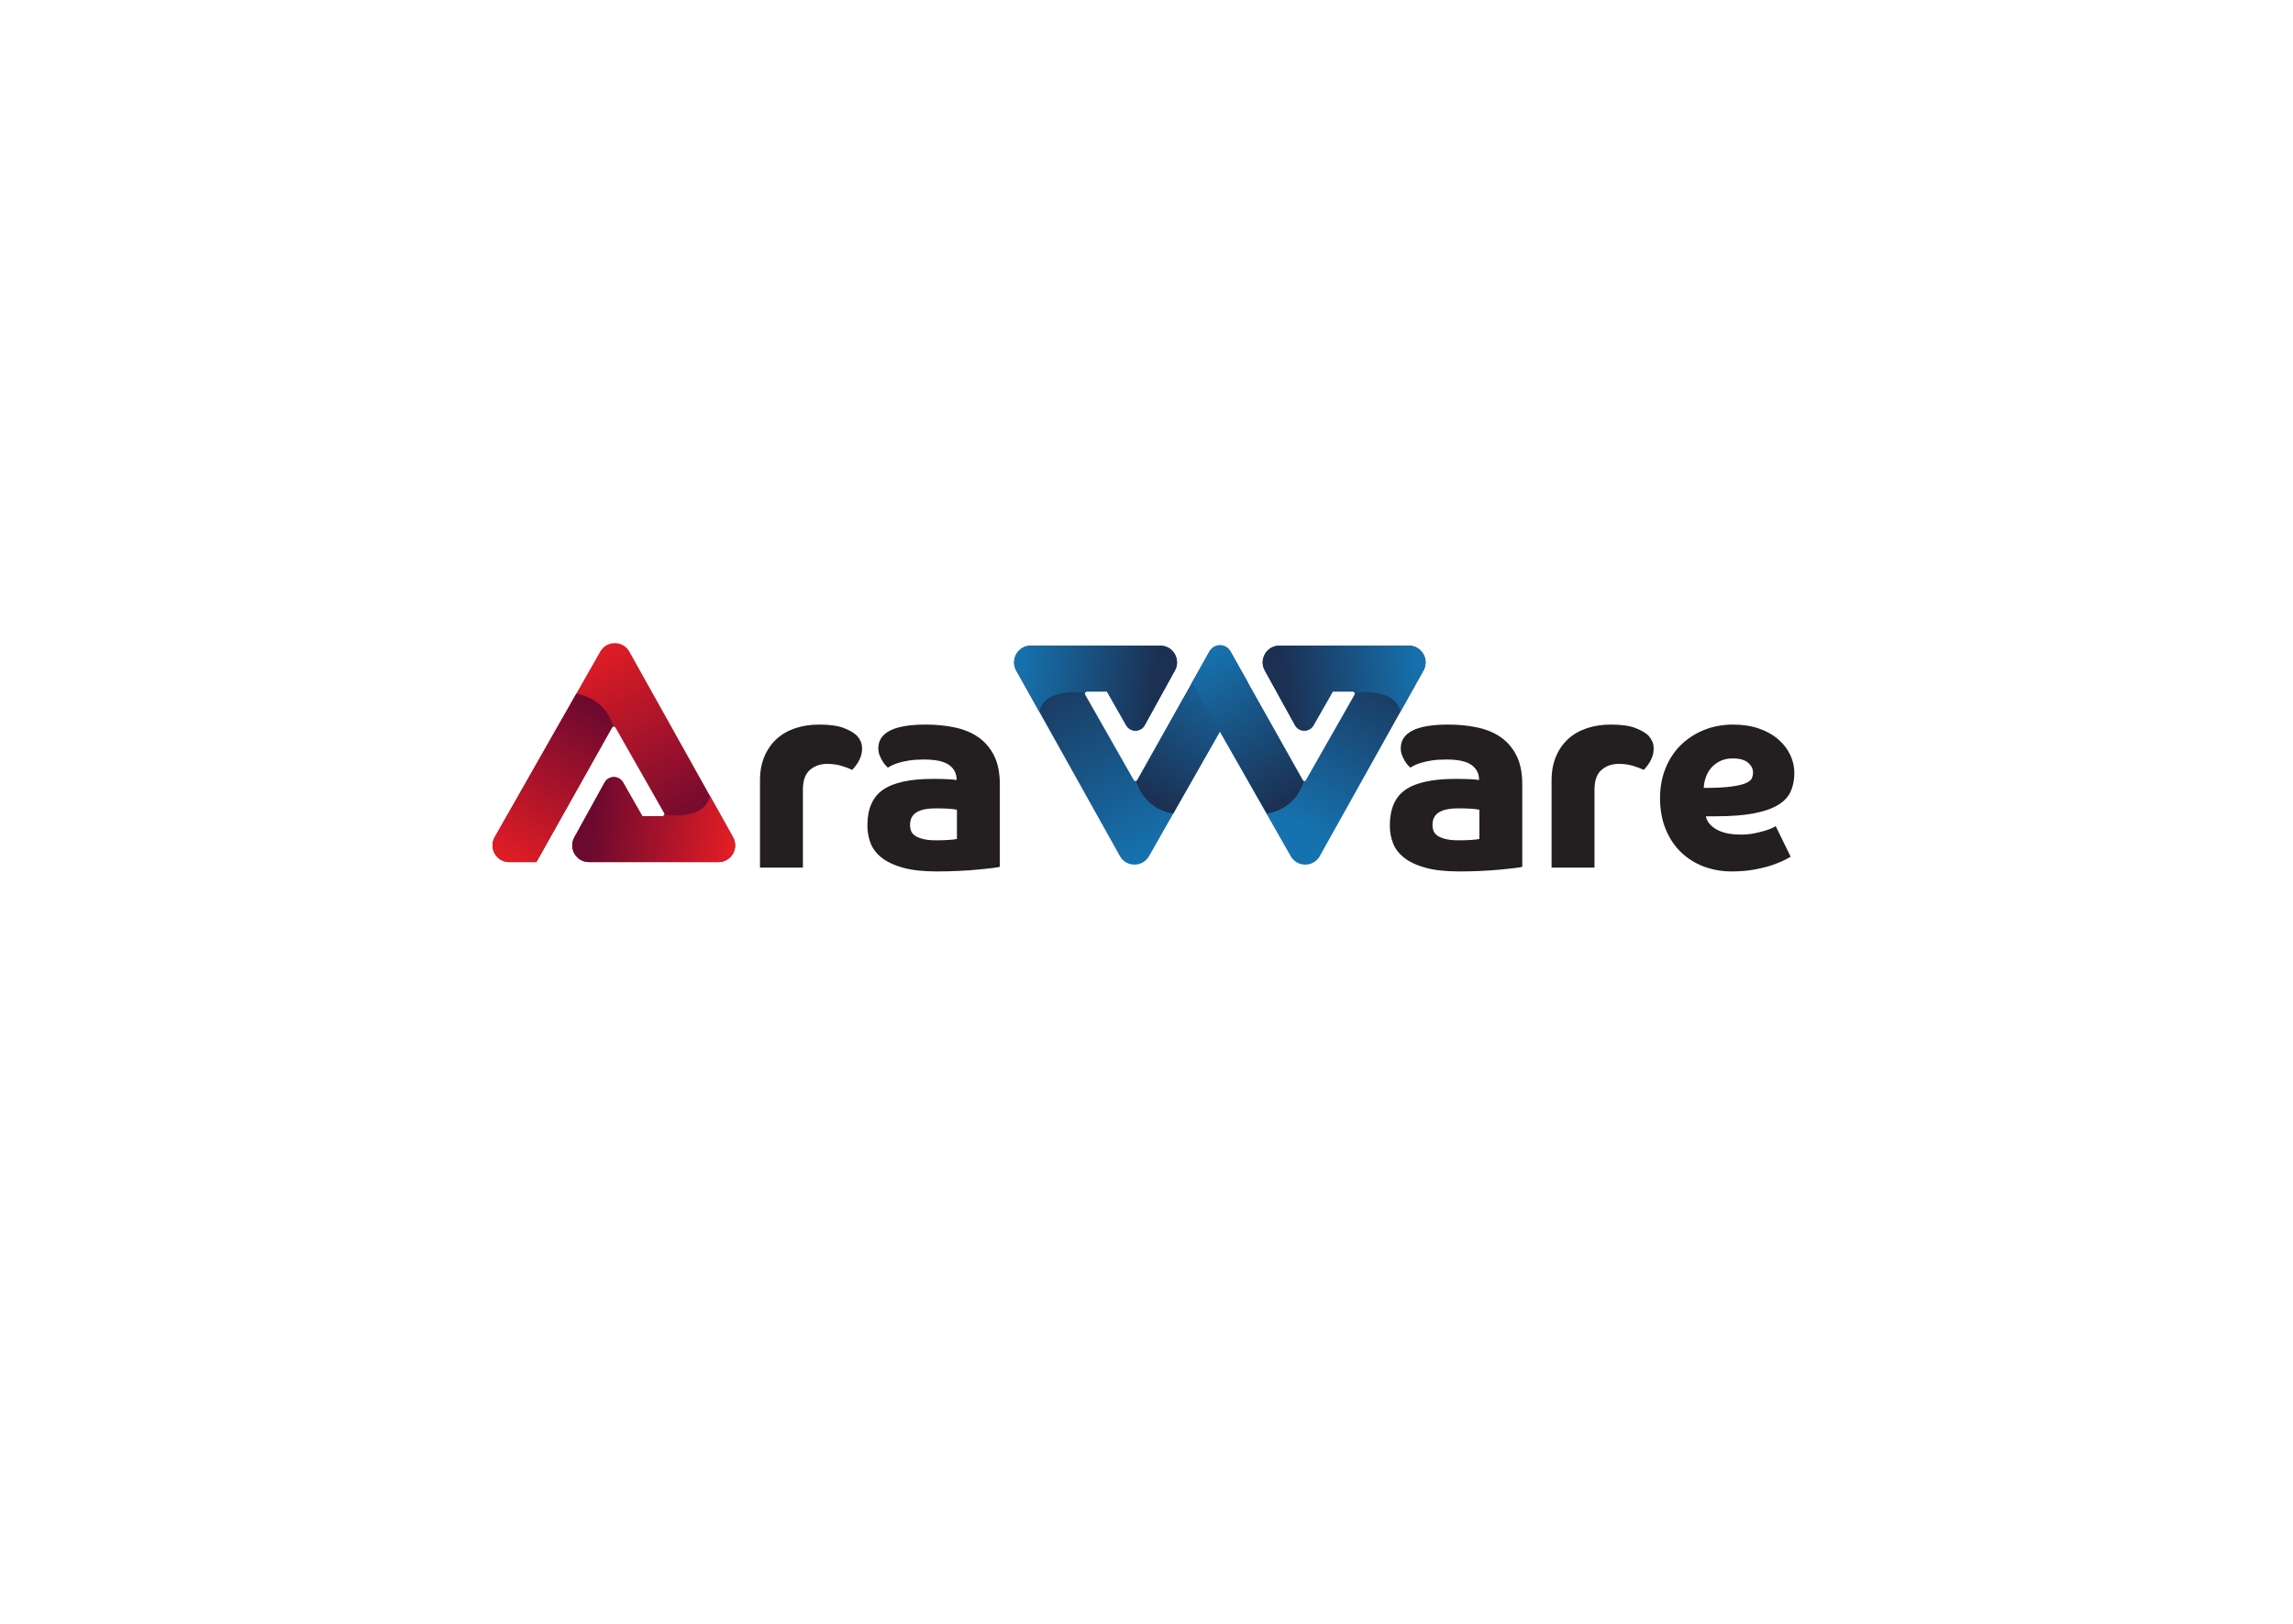
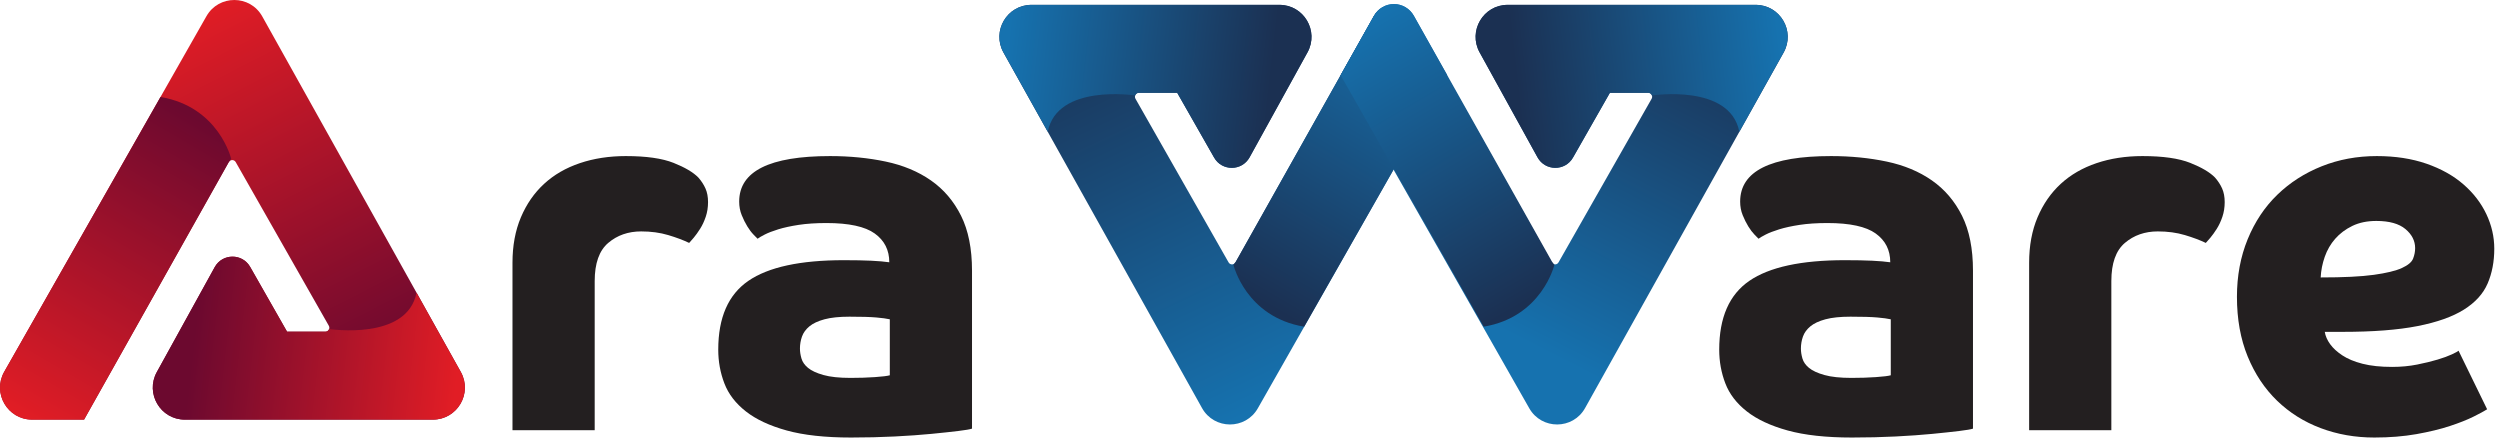
- <svg xmlns="http://www.w3.org/2000/svg" version="1.1" id="svg2" width="2304" height="1632" viewBox="0 0 2304 1632">
+ <svg xmlns="http://www.w3.org/2000/svg" version="1.1" id="svg2" width="1311.083" height="229.455" viewBox="0 0 1311.083 229.455">
  <defs id="defs6">
    <linearGradient x1="0" y1="0" x2="1" y2="0" gradientUnits="userSpaceOnUse" gradientTransform="matrix(70.80433,-137.4128,-137.4128,-70.80433,399.5348,709.1669)" spreadMethod="pad" id="linearGradient26">
      <stop style="stop-opacity:1;stop-color:#e11d25" offset="0" id="stop22" />
      <stop style="stop-opacity:1;stop-color:#6c092f" offset="1" id="stop24" />
    </linearGradient>
    <linearGradient x1="0" y1="0" x2="1" y2="0" gradientUnits="userSpaceOnUse" gradientTransform="matrix(68.6197,116.8389,116.8389,-68.6197,382.0484,574.2818)" spreadMethod="pad" id="linearGradient46">
      <stop style="stop-opacity:1;stop-color:#e11d25" offset="0" id="stop42" />
      <stop style="stop-opacity:1;stop-color:#6c092f" offset="1" id="stop44" />
    </linearGradient>
    <linearGradient x1="0" y1="0" x2="1" y2="0" gradientUnits="userSpaceOnUse" gradientTransform="matrix(-103.8568,12.05481,12.05481,103.8568,551.397,594.8289)" spreadMethod="pad" id="linearGradient66">
      <stop style="stop-opacity:1;stop-color:#e11d25" offset="0" id="stop62" />
      <stop style="stop-opacity:1;stop-color:#6c092f" offset="1" id="stop64" />
    </linearGradient>
    <linearGradient x1="0" y1="0" x2="1" y2="0" gradientUnits="userSpaceOnUse" gradientTransform="matrix(-74.48397,156.9048,156.9048,74.48397,908.0267,598.1108)" spreadMethod="pad" id="linearGradient86">
      <stop style="stop-opacity:1;stop-color:#1672af" offset="0" id="stop82" />
      <stop style="stop-opacity:1;stop-color:#1b3052" offset="1" id="stop84" />
    </linearGradient>
    <linearGradient x1="0" y1="0" x2="1" y2="0" gradientUnits="userSpaceOnUse" gradientTransform="matrix(103.8568,-12.05481,-12.05481,-103.8568,766.8619,716.683)" spreadMethod="pad" id="linearGradient106">
      <stop style="stop-opacity:1;stop-color:#1672af" offset="0" id="stop102" />
      <stop style="stop-opacity:1;stop-color:#1b3052" offset="1" id="stop104" />
    </linearGradient>
    <linearGradient x1="0" y1="0" x2="1" y2="0" gradientUnits="userSpaceOnUse" gradientTransform="matrix(75.70501,147.1364,147.1364,-75.70501,929.8257,605.7301)" spreadMethod="pad" id="linearGradient128">
      <stop style="stop-opacity:1;stop-color:#1672af" offset="0" id="stop122" />
      <stop style="stop-opacity:1;stop-color:#1672af" offset="0.108" id="stop124" />
      <stop style="stop-opacity:1;stop-color:#1b3052" offset="1" id="stop126" />
    </linearGradient>
    <linearGradient x1="0" y1="0" x2="1" y2="0" gradientUnits="userSpaceOnUse" gradientTransform="matrix(-103.8568,-12.05481,12.05481,-103.8568,1071.695,716.683)" spreadMethod="pad" id="linearGradient148">
      <stop style="stop-opacity:1;stop-color:#1672af" offset="0" id="stop144" />
      <stop style="stop-opacity:1;stop-color:#1b3052" offset="1" id="stop146" />
    </linearGradient>
    <linearGradient x1="0" y1="0" x2="1" y2="0" gradientUnits="userSpaceOnUse" gradientTransform="matrix(-64.56979,-109.9432,-109.9432,64.56979,932.2594,730.4809)" spreadMethod="pad" id="linearGradient168">
      <stop style="stop-opacity:1;stop-color:#1672af" offset="0" id="stop164" />
      <stop style="stop-opacity:1;stop-color:#1b3052" offset="1" id="stop166" />
    </linearGradient>
    <linearGradient x1="0" y1="0" x2="1" y2="0" gradientUnits="userSpaceOnUse" gradientTransform="matrix(64.56979,-109.9432,109.9432,64.56979,906.5767,730.4809)" spreadMethod="pad" id="linearGradient188">
      <stop style="stop-opacity:1;stop-color:#1672af" offset="0" id="stop184" />
      <stop style="stop-opacity:1;stop-color:#1b3052" offset="1" id="stop186" />
    </linearGradient>
    <clipPath clipPathUnits="userSpaceOnUse" id="clipPath198">
      <path d="M 0,1224 H 1728 V 0 H 0 Z" id="path196" />
    </clipPath>
  </defs>
-   <g id="g8" transform="matrix(1.333333,0,0,-1.333333,0,1632)">
+   <g id="g8" transform="matrix(1.333333,0,0,-1.333333,-494.88,985.6453)">
    <g id="g10">
      <g id="g12">
        <g id="g18">
          <g id="g20">
            <path d="m 452.361,732.864 -79.535,-139.85 c -4.777,-8.398 1.289,-18.827 10.951,-18.827 v 0 h 20.448 l 56.912,101.286 c 0.599,1.064 2.129,1.069 2.732,0.008 v 0 l 36.623,-64.368 c 0.596,-1.046 -0.16,-2.345 -1.364,-2.345 v 0 h -15.057 l -14.517,25.486 c -3.089,5.426 -10.928,5.372 -13.945,-0.094 v 0 l -22.778,-41.289 c -4.633,-8.396 1.441,-18.684 11.031,-18.684 v 0 h 97.548 c 9.619,0 15.69,10.344 11,18.741 v 0 l -78.098,139.85 c -2.402,4.302 -6.701,6.456 -11.001,6.456 v 0 c -4.266,0 -8.533,-2.121 -10.95,-6.37" style="fill:url(#linearGradient26);stroke:none" id="path28" />
          </g>
        </g>
      </g>
    </g>
    <g id="g30">
      <g id="g32">
        <g id="g38">
          <g id="g40">
            <path d="M 433.101,698.998 372.826,593.014 c -4.777,-8.398 1.289,-18.827 10.951,-18.827 v 0 h 20.448 l 56.912,101.286 0.966,1.258 c 0,0 -4.854,20.541 -27.816,24.353 v 0 z" style="fill:url(#linearGradient46);stroke:none" id="path48" />
          </g>
        </g>
      </g>
    </g>
    <g id="g50">
      <g id="g52">
        <g id="g58">
          <g id="g60">
            <path d="m 455.609,634.16 -22.778,-41.289 c -4.633,-8.396 1.441,-18.684 11.031,-18.684 v 0 h 97.548 c 9.619,0 15.69,10.344 11,18.741 v 0 l -17.423,31.2 c -3.667,-19.034 -34.374,-14.301 -34.374,-14.301 v 0 c -0.207,-0.595 -0.766,-1.059 -1.485,-1.059 v 0 h -15.057 l -14.517,25.486 c -1.534,2.695 -4.24,4.038 -6.944,4.038 v 0 c -2.742,0 -5.483,-1.381 -7.001,-4.132" style="fill:url(#linearGradient66);stroke:none" id="path68" />
          </g>
        </g>
      </g>
    </g>
    <g id="g70">
      <g id="g72">
        <g id="g78">
          <g id="g80">
            <path d="m 911.464,732.752 -54.343,-96.714 c -0.598,-1.064 -2.128,-1.067 -2.731,-0.007 v 0 l -36.623,64.368 c -0.596,1.046 0.16,2.345 1.363,2.345 v 0 h 15.057 l 14.517,-25.487 c 3.091,-5.425 10.929,-5.372 13.946,0.096 v 0 l 22.778,41.287 c 4.632,8.397 -1.441,18.685 -11.031,18.685 v 0 h -97.548 c -9.619,0 -15.69,-10.344 -11,-18.742 v 0 l 78.098,-139.85 c 4.785,-8.569 17.098,-8.617 21.951,-0.085 v 0 l 74.338,130.712 -13.144,23.392 c -1.587,2.824 -4.574,4.573 -7.814,4.573 v 0 c -3.239,0 -6.226,-1.749 -7.814,-4.573" style="fill:url(#linearGradient86);stroke:none" id="path88" />
          </g>
        </g>
      </g>
    </g>
    <g id="g90">
      <g id="g92">
        <g id="g98">
          <g id="g100">
            <path d="m 776.849,737.325 c -9.619,0 -15.69,-10.344 -11,-18.742 v 0 l 17.423,-31.198 c 3.666,19.033 34.374,14.299 34.374,14.299 v 0 c 0.206,0.597 0.765,1.06 1.484,1.06 v 0 h 15.057 l 14.517,-25.487 c 3.091,-5.425 10.929,-5.372 13.946,0.096 v 0 l 22.778,41.287 c 4.632,8.397 -1.441,18.685 -11.031,18.685 v 0 z" style="fill:url(#linearGradient106);stroke:none" id="path108" />
          </g>
        </g>
      </g>
    </g>
    <g id="g110">
      <g id="g112">
        <g id="g118">
          <g id="g120">
            <path d="m 964.159,737.325 c -9.589,0 -15.663,-10.288 -11.03,-18.685 v 0 l 22.778,-41.287 c 3.016,-5.468 10.855,-5.521 13.945,-0.096 v 0 l 14.517,25.487 h 15.057 c 1.204,0 1.959,-1.299 1.364,-2.345 v 0 l -36.623,-64.368 c -0.603,-1.06 -2.134,-1.057 -2.731,0.007 v 0 l -54.344,96.714 c -1.587,2.824 -4.574,4.573 -7.814,4.573 v 0 c -3.239,0 -6.226,-1.749 -7.814,-4.573 v 0 L 898.321,709.36 972.659,578.648 c 4.853,-8.532 17.166,-8.484 21.951,0.085 v 0 l 78.098,139.85 c 4.69,8.398 -1.381,18.742 -11,18.742 v 0 z" style="fill:url(#linearGradient128);stroke:none" id="path130" />
          </g>
        </g>
      </g>
    </g>
    <g id="g132">
      <g id="g134">
        <g id="g140">
          <g id="g142">
            <path d="m 964.159,737.325 c -9.589,0 -15.663,-10.288 -11.03,-18.685 v 0 l 22.778,-41.287 c 3.016,-5.468 10.855,-5.521 13.945,-0.096 v 0 l 14.517,25.487 h 15.057 c 0.72,0 1.278,-0.463 1.485,-1.06 v 0 c 0,0 30.707,4.734 34.374,-14.299 v 0 l 17.423,31.198 c 4.69,8.398 -1.381,18.742 -11,18.742 v 0 z" style="fill:url(#linearGradient148);stroke:none" id="path150" />
          </g>
        </g>
      </g>
    </g>
    <g id="g152">
      <g id="g154">
        <g id="g160">
          <g id="g162">
            <path d="m 911.605,733.066 -54.344,-96.715 -0.965,-1.256 c 0,0 4.855,-20.542 27.815,-24.353 v 0 l 1.187,2.085 55.078,96.846 -13.144,23.393 c -1.587,2.824 -4.575,4.572 -7.814,4.572 v 0 c -3.24,0 -6.227,-1.748 -7.813,-4.572" style="fill:url(#linearGradient168);stroke:none" id="path170" />
          </g>
        </g>
      </g>
    </g>
    <g id="g172">
      <g id="g174">
        <g id="g180">
          <g id="g182">
            <path d="m 911.605,733.066 -13.145,-23.393 55.078,-96.846 1.186,-2.085 c 22.962,3.811 27.817,24.353 27.817,24.353 v 0 l -0.966,1.256 -54.343,96.715 c -1.587,2.824 -4.575,4.572 -7.814,4.572 v 0 c -3.24,0 -6.227,-1.748 -7.813,-4.572" style="fill:url(#linearGradient188);stroke:none" id="path190" />
          </g>
        </g>
      </g>
    </g>
    <g id="g192">
      <g id="g194" clip-path="url(#clipPath198)">
        <g id="g200" transform="translate(572.7334,635.8682)">
          <path d="m 0,0 c 0,6.72 1.104,12.688 3.314,17.902 2.209,5.211 5.253,9.6 9.138,13.169 3.881,3.566 8.566,6.276 14.057,8.127 5.489,1.853 11.513,2.779 18.075,2.779 8.033,0 14.29,-0.894 18.777,-2.675 4.484,-1.784 7.732,-3.704 9.741,-5.762 1.205,-1.373 2.14,-2.813 2.811,-4.321 0.669,-1.511 1.004,-3.292 1.004,-5.35 0,-2.057 -0.301,-3.98 -0.903,-5.762 -0.603,-1.784 -1.341,-3.362 -2.21,-4.732 -0.872,-1.373 -1.707,-2.54 -2.51,-3.498 -0.803,-0.961 -1.406,-1.647 -1.807,-2.058 -2.279,1.097 -5.021,2.125 -8.235,3.087 -3.212,0.958 -6.762,1.441 -10.643,1.441 -5.09,0 -9.408,-1.512 -12.954,-4.528 -3.549,-3.018 -5.322,-8.024 -5.322,-15.02 V -65.845 H 0 Z" style="fill:#231f20;fill-opacity:1;fill-rule:nonzero;stroke:none" id="path202" />
        </g>
        <g id="g204" transform="translate(721.144,613.6455)">
          <path d="m 0,0 c -1.205,0.273 -2.981,0.515 -5.322,0.721 -2.344,0.205 -5.858,0.308 -10.543,0.308 -4.017,0 -7.299,-0.344 -9.841,-1.029 -2.545,-0.687 -4.519,-1.614 -5.924,-2.777 -1.406,-1.167 -2.379,-2.505 -2.912,-4.013 -0.537,-1.511 -0.804,-3.087 -0.804,-4.732 0,-1.236 0.201,-2.541 0.603,-3.911 0.402,-1.373 1.271,-2.607 2.611,-3.703 1.337,-1.099 3.345,-2.026 6.025,-2.778 2.676,-0.756 6.225,-1.132 10.643,-1.132 3.48,0 6.693,0.104 9.64,0.309 2.944,0.206 4.886,0.444 5.824,0.72 z m 32.333,-43.005 c -0.803,-0.276 -2.61,-0.585 -5.422,-0.926 -2.811,-0.34 -6.326,-0.72 -10.543,-1.132 -4.218,-0.412 -9.038,-0.752 -14.46,-1.029 -5.423,-0.273 -11.146,-0.411 -17.171,-0.411 -10.176,0 -18.611,0.926 -25.304,2.777 -6.697,1.853 -12.05,4.354 -16.066,7.511 -4.017,3.154 -6.828,6.822 -8.435,11.009 -1.607,4.183 -2.41,8.606 -2.41,13.271 0,12.62 3.947,21.638 11.849,27.059 7.898,5.417 20.415,8.128 37.555,8.128 4.283,0 7.863,-0.071 10.744,-0.206 2.877,-0.139 5.253,-0.344 7.129,-0.617 0,4.8 -1.907,8.571 -5.723,11.317 -3.816,2.742 -10.142,4.115 -18.978,4.115 -4.152,0 -7.802,-0.241 -10.946,-0.72 -3.147,-0.483 -5.824,-1.064 -8.033,-1.749 -2.209,-0.688 -3.985,-1.372 -5.322,-2.058 -1.339,-0.688 -2.278,-1.234 -2.811,-1.646 -0.27,0.274 -0.804,0.823 -1.607,1.646 -0.803,0.823 -1.607,1.885 -2.41,3.189 -0.803,1.303 -1.541,2.779 -2.209,4.424 -0.672,1.647 -1.004,3.428 -1.004,5.351 0,11.934 11.914,17.901 35.747,17.901 7.764,0 15.062,-0.72 21.891,-2.16 6.828,-1.44 12.752,-3.91 17.773,-7.408 5.02,-3.498 8.968,-8.128 11.849,-13.889 2.877,-5.762 4.317,-12.964 4.317,-21.605 z" style="fill:#231f20;fill-opacity:1;fill-rule:nonzero;stroke:none" id="path206" />
        </g>
        <g id="g208" transform="translate(1114.849,613.6455)">
          <path d="m 0,0 c -1.205,0.273 -2.981,0.515 -5.322,0.721 -2.344,0.205 -5.859,0.308 -10.543,0.308 -4.017,0 -7.299,-0.344 -9.841,-1.029 -2.545,-0.687 -4.519,-1.614 -5.924,-2.777 -1.406,-1.167 -2.379,-2.505 -2.912,-4.013 -0.537,-1.511 -0.804,-3.087 -0.804,-4.732 0,-1.236 0.201,-2.541 0.603,-3.911 0.401,-1.373 1.27,-2.607 2.61,-3.703 1.337,-1.099 3.346,-2.026 6.026,-2.778 2.676,-0.756 6.225,-1.132 10.643,-1.132 3.481,0 6.693,0.104 9.64,0.309 2.943,0.206 4.886,0.444 5.824,0.72 z m 32.333,-43.005 c -0.803,-0.276 -2.61,-0.585 -5.422,-0.926 -2.811,-0.34 -6.326,-0.72 -10.544,-1.132 -4.217,-0.412 -9.037,-0.752 -14.459,-1.029 -5.423,-0.273 -11.146,-0.411 -17.171,-0.411 -10.176,0 -18.611,0.926 -25.304,2.777 -6.697,1.853 -12.05,4.354 -16.067,7.511 -4.016,3.154 -6.828,6.822 -8.434,11.009 -1.607,4.183 -2.411,8.606 -2.411,13.271 0,12.62 3.949,21.638 11.85,27.059 7.898,5.417 20.415,8.128 37.555,8.128 4.283,0 7.863,-0.071 10.744,-0.206 2.877,-0.139 5.253,-0.344 7.129,-0.617 0,4.8 -1.907,8.571 -5.724,11.317 -3.815,2.742 -10.141,4.115 -18.977,4.115 -4.152,0 -7.801,-0.241 -10.946,-0.72 -3.147,-0.483 -5.824,-1.064 -8.033,-1.749 -2.209,-0.688 -3.985,-1.372 -5.322,-2.058 -1.34,-0.688 -2.277,-1.234 -2.812,-1.646 -0.269,0.274 -0.802,0.823 -1.606,1.646 -0.803,0.823 -1.607,1.885 -2.41,3.189 -0.803,1.303 -1.54,2.779 -2.209,4.424 -0.671,1.647 -1.004,3.428 -1.004,5.351 0,11.934 11.915,17.901 35.747,17.901 7.764,0 15.062,-0.72 21.891,-2.16 6.828,-1.44 12.752,-3.91 17.773,-7.408 5.02,-3.498 8.968,-8.128 11.849,-13.889 2.877,-5.762 4.317,-12.964 4.317,-21.605 z" style="fill:#231f20;fill-opacity:1;fill-rule:nonzero;stroke:none" id="path210" />
        </g>
        <g id="g212" transform="translate(1169.271,635.8682)">
          <path d="m 0,0 c 0,6.72 1.104,12.688 3.313,17.902 2.209,5.211 5.253,9.6 9.138,13.169 3.882,3.566 8.567,6.276 14.058,8.127 5.488,1.853 11.513,2.779 18.074,2.779 8.033,0 14.291,-0.894 18.777,-2.675 4.485,-1.784 7.733,-3.704 9.741,-5.762 1.205,-1.373 2.14,-2.813 2.811,-4.321 0.669,-1.511 1.005,-3.292 1.005,-5.35 0,-2.057 -0.302,-3.98 -0.904,-5.762 -0.603,-1.784 -1.34,-3.362 -2.209,-4.732 -0.872,-1.373 -1.707,-2.54 -2.51,-3.498 C 70.49,8.916 69.888,8.23 69.486,7.819 c -2.278,1.097 -5.02,2.125 -8.234,3.087 -3.213,0.958 -6.762,1.441 -10.644,1.441 -5.089,0 -9.407,-1.512 -12.953,-4.528 -3.55,-3.018 -5.322,-8.024 -5.322,-15.02 V -65.845 H 0 Z" style="fill:#231f20;fill-opacity:1;fill-rule:nonzero;stroke:none" id="path214" />
        </g>
        <g id="g216" transform="translate(1283.941,630.1074)">
          <path d="m 0,0 c 8.969,0 15.932,0.34 20.887,1.028 4.951,0.685 8.634,1.576 11.045,2.675 2.41,1.097 3.881,2.331 4.418,3.704 0.534,1.369 0.803,2.742 0.803,4.115 0,2.881 -1.273,5.382 -3.815,7.511 -2.545,2.125 -6.36,3.19 -11.447,3.19 -3.616,0 -6.763,-0.654 -9.44,-1.955 C 9.771,18.962 7.531,17.284 5.724,15.227 3.916,13.169 2.542,10.803 1.606,8.127 0.669,5.452 0.132,2.742 0,0 m 1.606,-21.4 c 0.268,-1.646 0.97,-3.26 2.11,-4.835 1.136,-1.579 2.742,-3.055 4.819,-4.424 2.074,-1.373 4.72,-2.47 7.933,-3.293 3.214,-0.823 7.095,-1.235 11.648,-1.235 3.48,0 6.759,0.309 9.841,0.926 3.078,0.617 5.755,1.267 8.033,1.955 2.275,0.685 4.149,1.369 5.623,2.058 1.472,0.685 2.341,1.164 2.611,1.44 L 65.47,-51.854 c -1.074,-0.688 -2.846,-1.646 -5.322,-2.88 -2.479,-1.235 -5.591,-2.469 -9.338,-3.704 -3.75,-1.235 -8.134,-2.295 -13.155,-3.19 -5.02,-0.89 -10.543,-1.337 -16.568,-1.337 -7.499,0 -14.528,1.235 -21.087,3.704 -6.562,2.469 -12.285,6.07 -17.171,10.803 -4.889,4.732 -8.735,10.525 -11.547,17.387 -2.811,6.858 -4.218,14.676 -4.218,23.457 0,8.231 1.407,15.773 4.218,22.635 2.812,6.857 6.693,12.686 11.648,17.49 4.952,4.8 10.775,8.539 17.472,11.214 6.693,2.674 13.923,4.012 21.69,4.012 7.229,0 13.721,-0.997 19.479,-2.983 5.755,-1.99 10.61,-4.701 14.561,-8.128 3.947,-3.431 6.96,-7.34 9.037,-11.729 2.074,-4.391 3.112,-8.918 3.112,-13.581 0,-5.076 -0.872,-9.638 -2.61,-13.683 C 63.93,-6.415 60.816,-9.845 56.332,-12.655 51.846,-15.469 45.755,-17.629 38.057,-19.137 30.356,-20.647 20.551,-21.4 8.636,-21.4 Z" style="fill:#231f20;fill-opacity:1;fill-rule:nonzero;stroke:none" id="path218" />
        </g>
      </g>
    </g>
  </g>
</svg>
